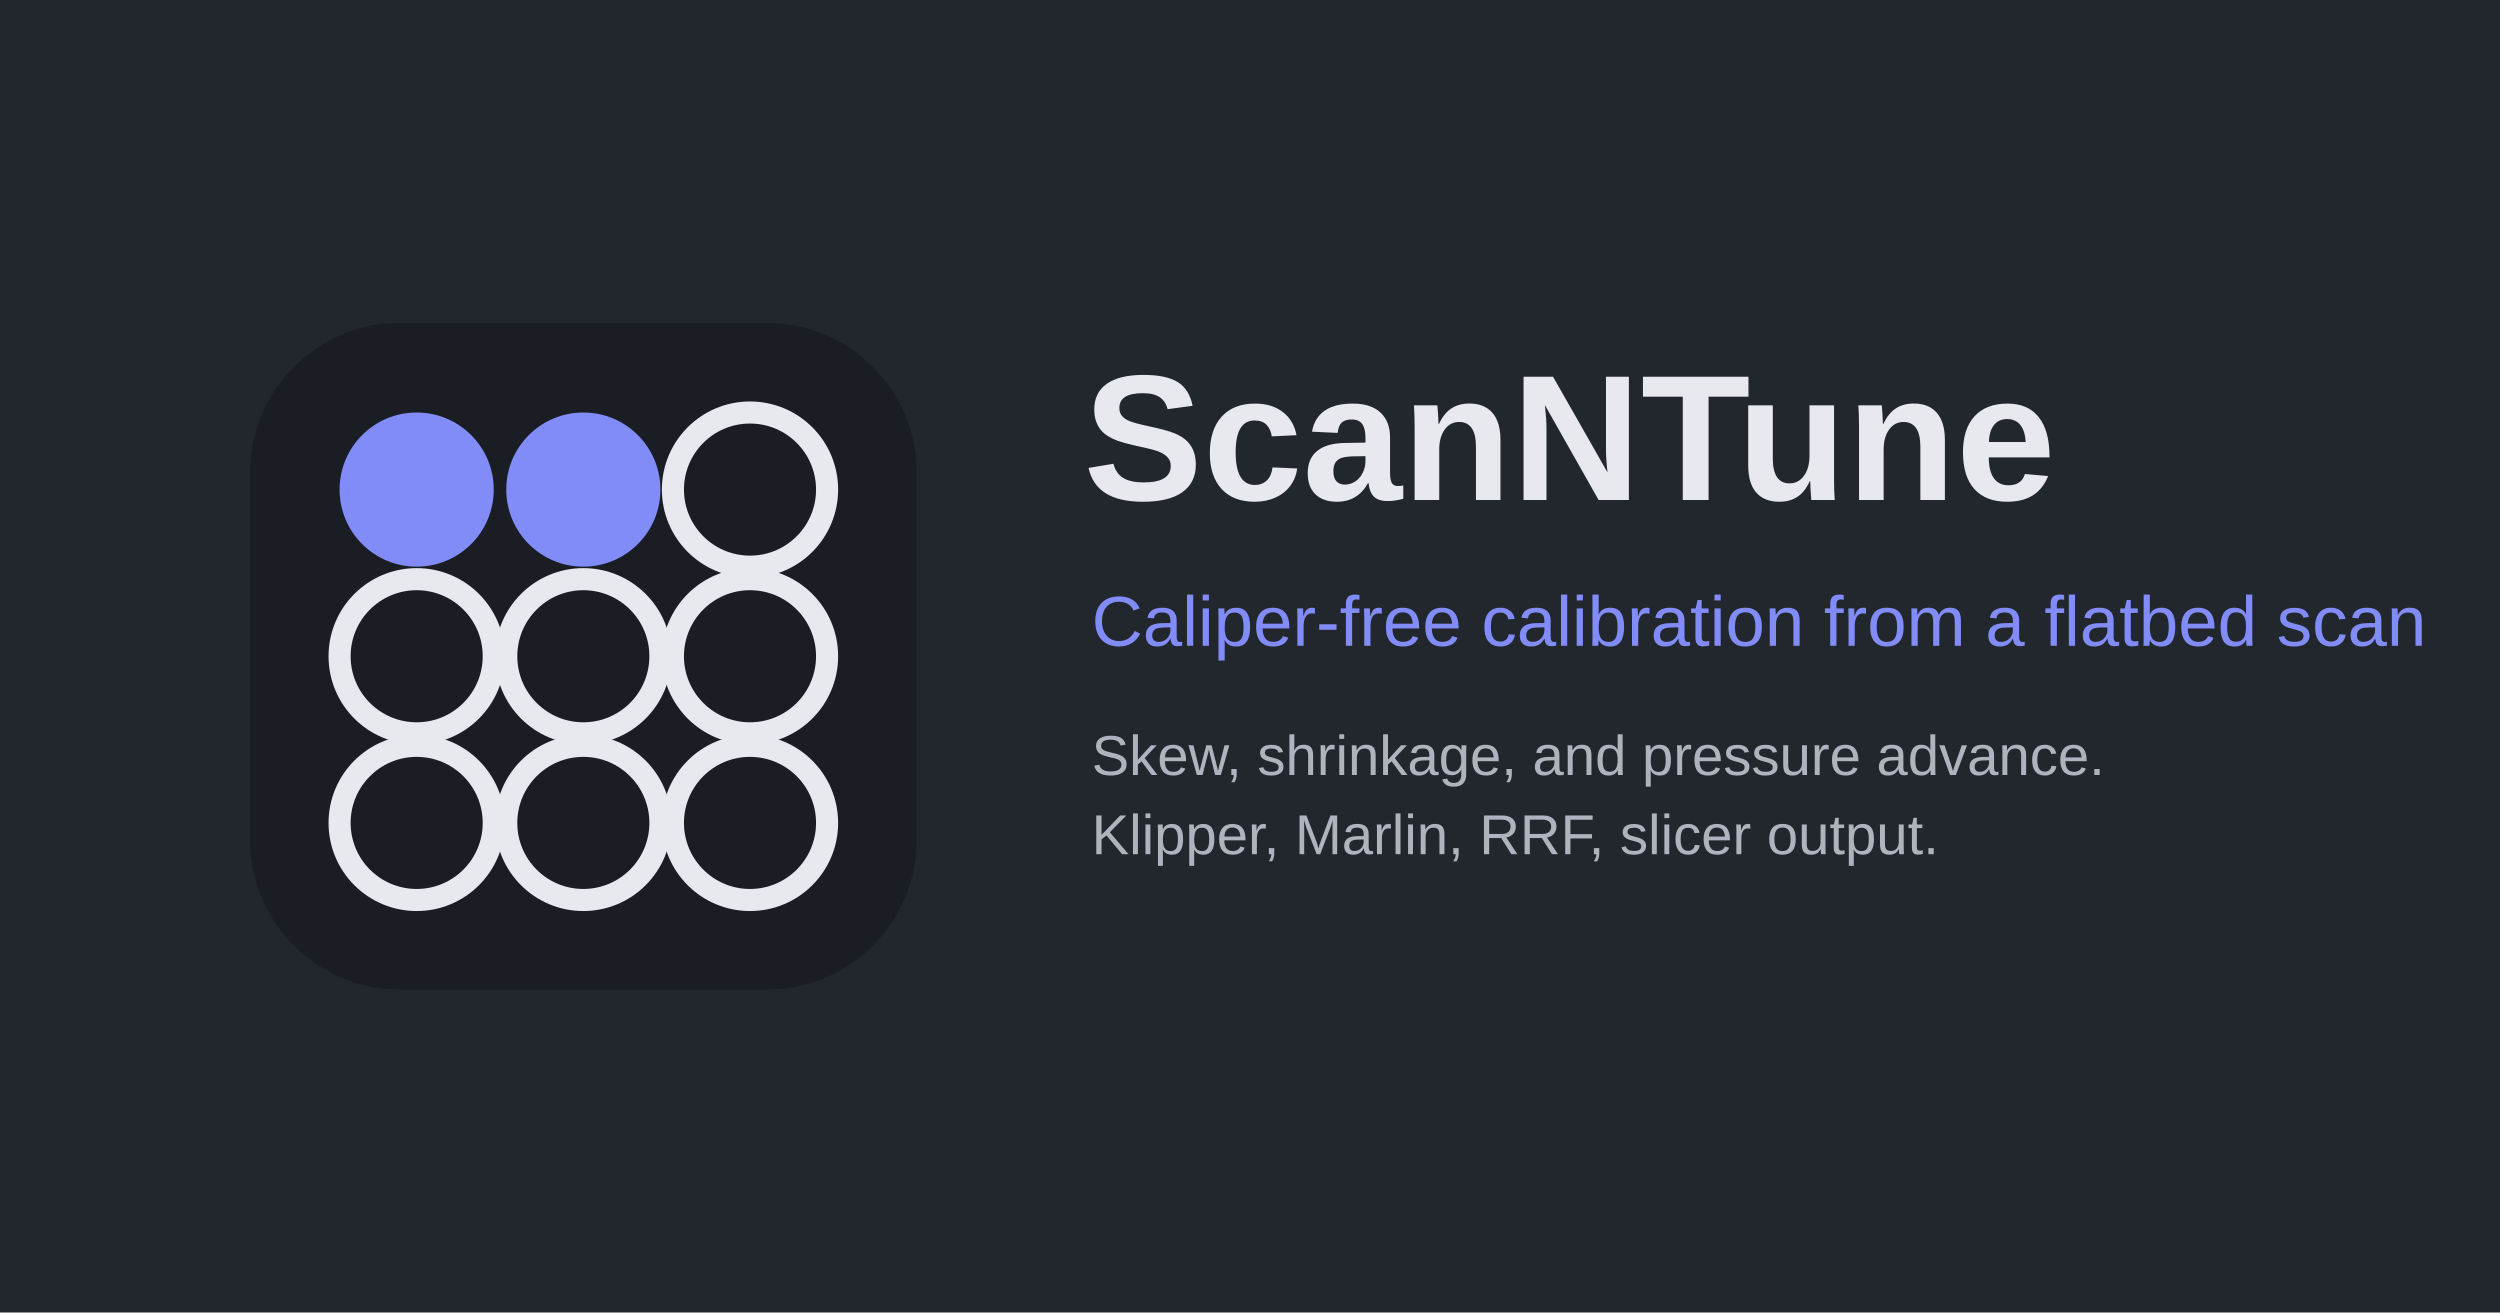
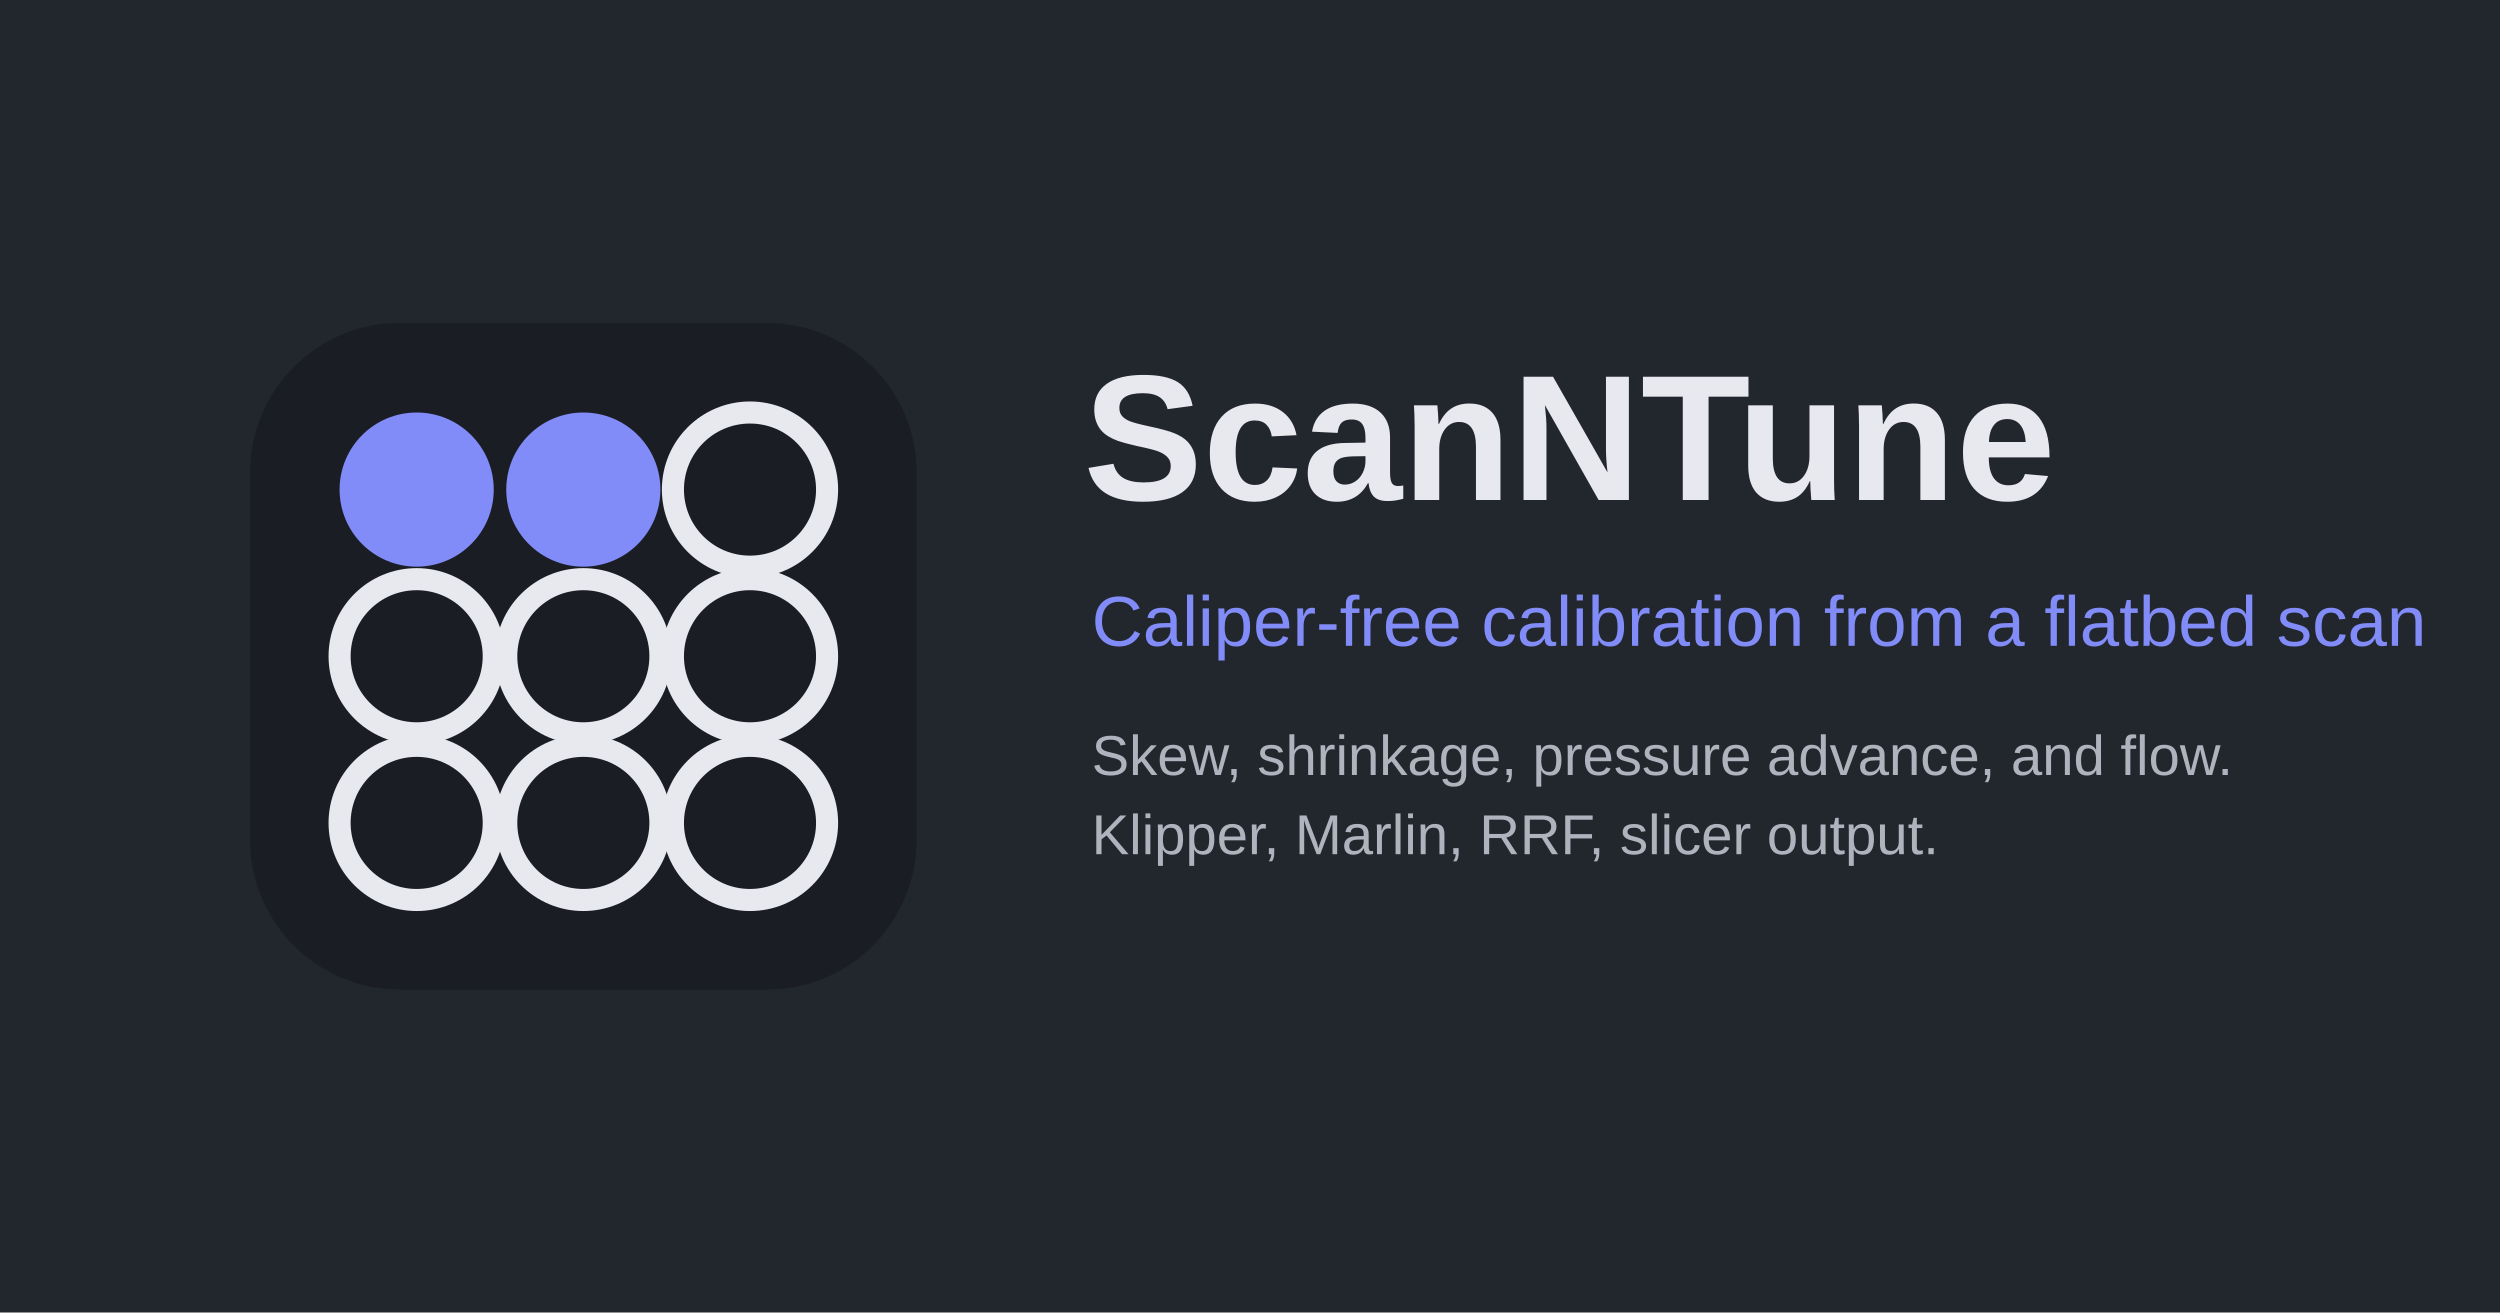
<svg xmlns="http://www.w3.org/2000/svg" viewBox="0 0 1200 630" width="1200" height="630">
  <rect width="1200" height="630" fill="#22262d" />
  <g transform="translate(120 155)">
    <rect width="320" height="320" rx="72" fill="#1a1d23" />
    <g transform="translate(40 40)">
      <circle cx="40" cy="40" r="37" fill="#818cf8" />
      <circle cx="120" cy="40" r="37" fill="#818cf8" />
      <g fill="none" stroke="#e7e9ee" stroke-width="10.6">
        <circle cx="200" cy="40" r="37" />
        <circle cx="40" cy="120" r="37" />
        <circle cx="120" cy="120" r="37" />
        <circle cx="200" cy="120" r="37" />
        <circle cx="40" cy="200" r="37" />
        <circle cx="120" cy="200" r="37" />
        <circle cx="200" cy="200" r="37" />
      </g>
    </g>
  </g>
  <g transform="translate(520 240)" fill="#e7e9ee" font-family="'Segoe UI', 'Helvetica Neue', Arial, sans-serif">
    <text x="0" y="0" font-size="86" font-weight="700">ScanNTune</text>
    <text x="4" y="70" font-size="34" font-weight="500" fill="#818cf8">Caliper-free calibration from a flatbed scan</text>
-     <text x="4" y="132" font-size="27" fill="#aeb3bd">Skew, shrinkage, and pressure advance.</text>
+     <text x="4" y="132" font-size="27" fill="#aeb3bd">Skew, shrinkage, pressure advance, and flow.</text>
    <text x="4" y="170" font-size="27" fill="#aeb3bd">Klipper, Marlin, RRF, slicer output.</text>
  </g>
</svg>
